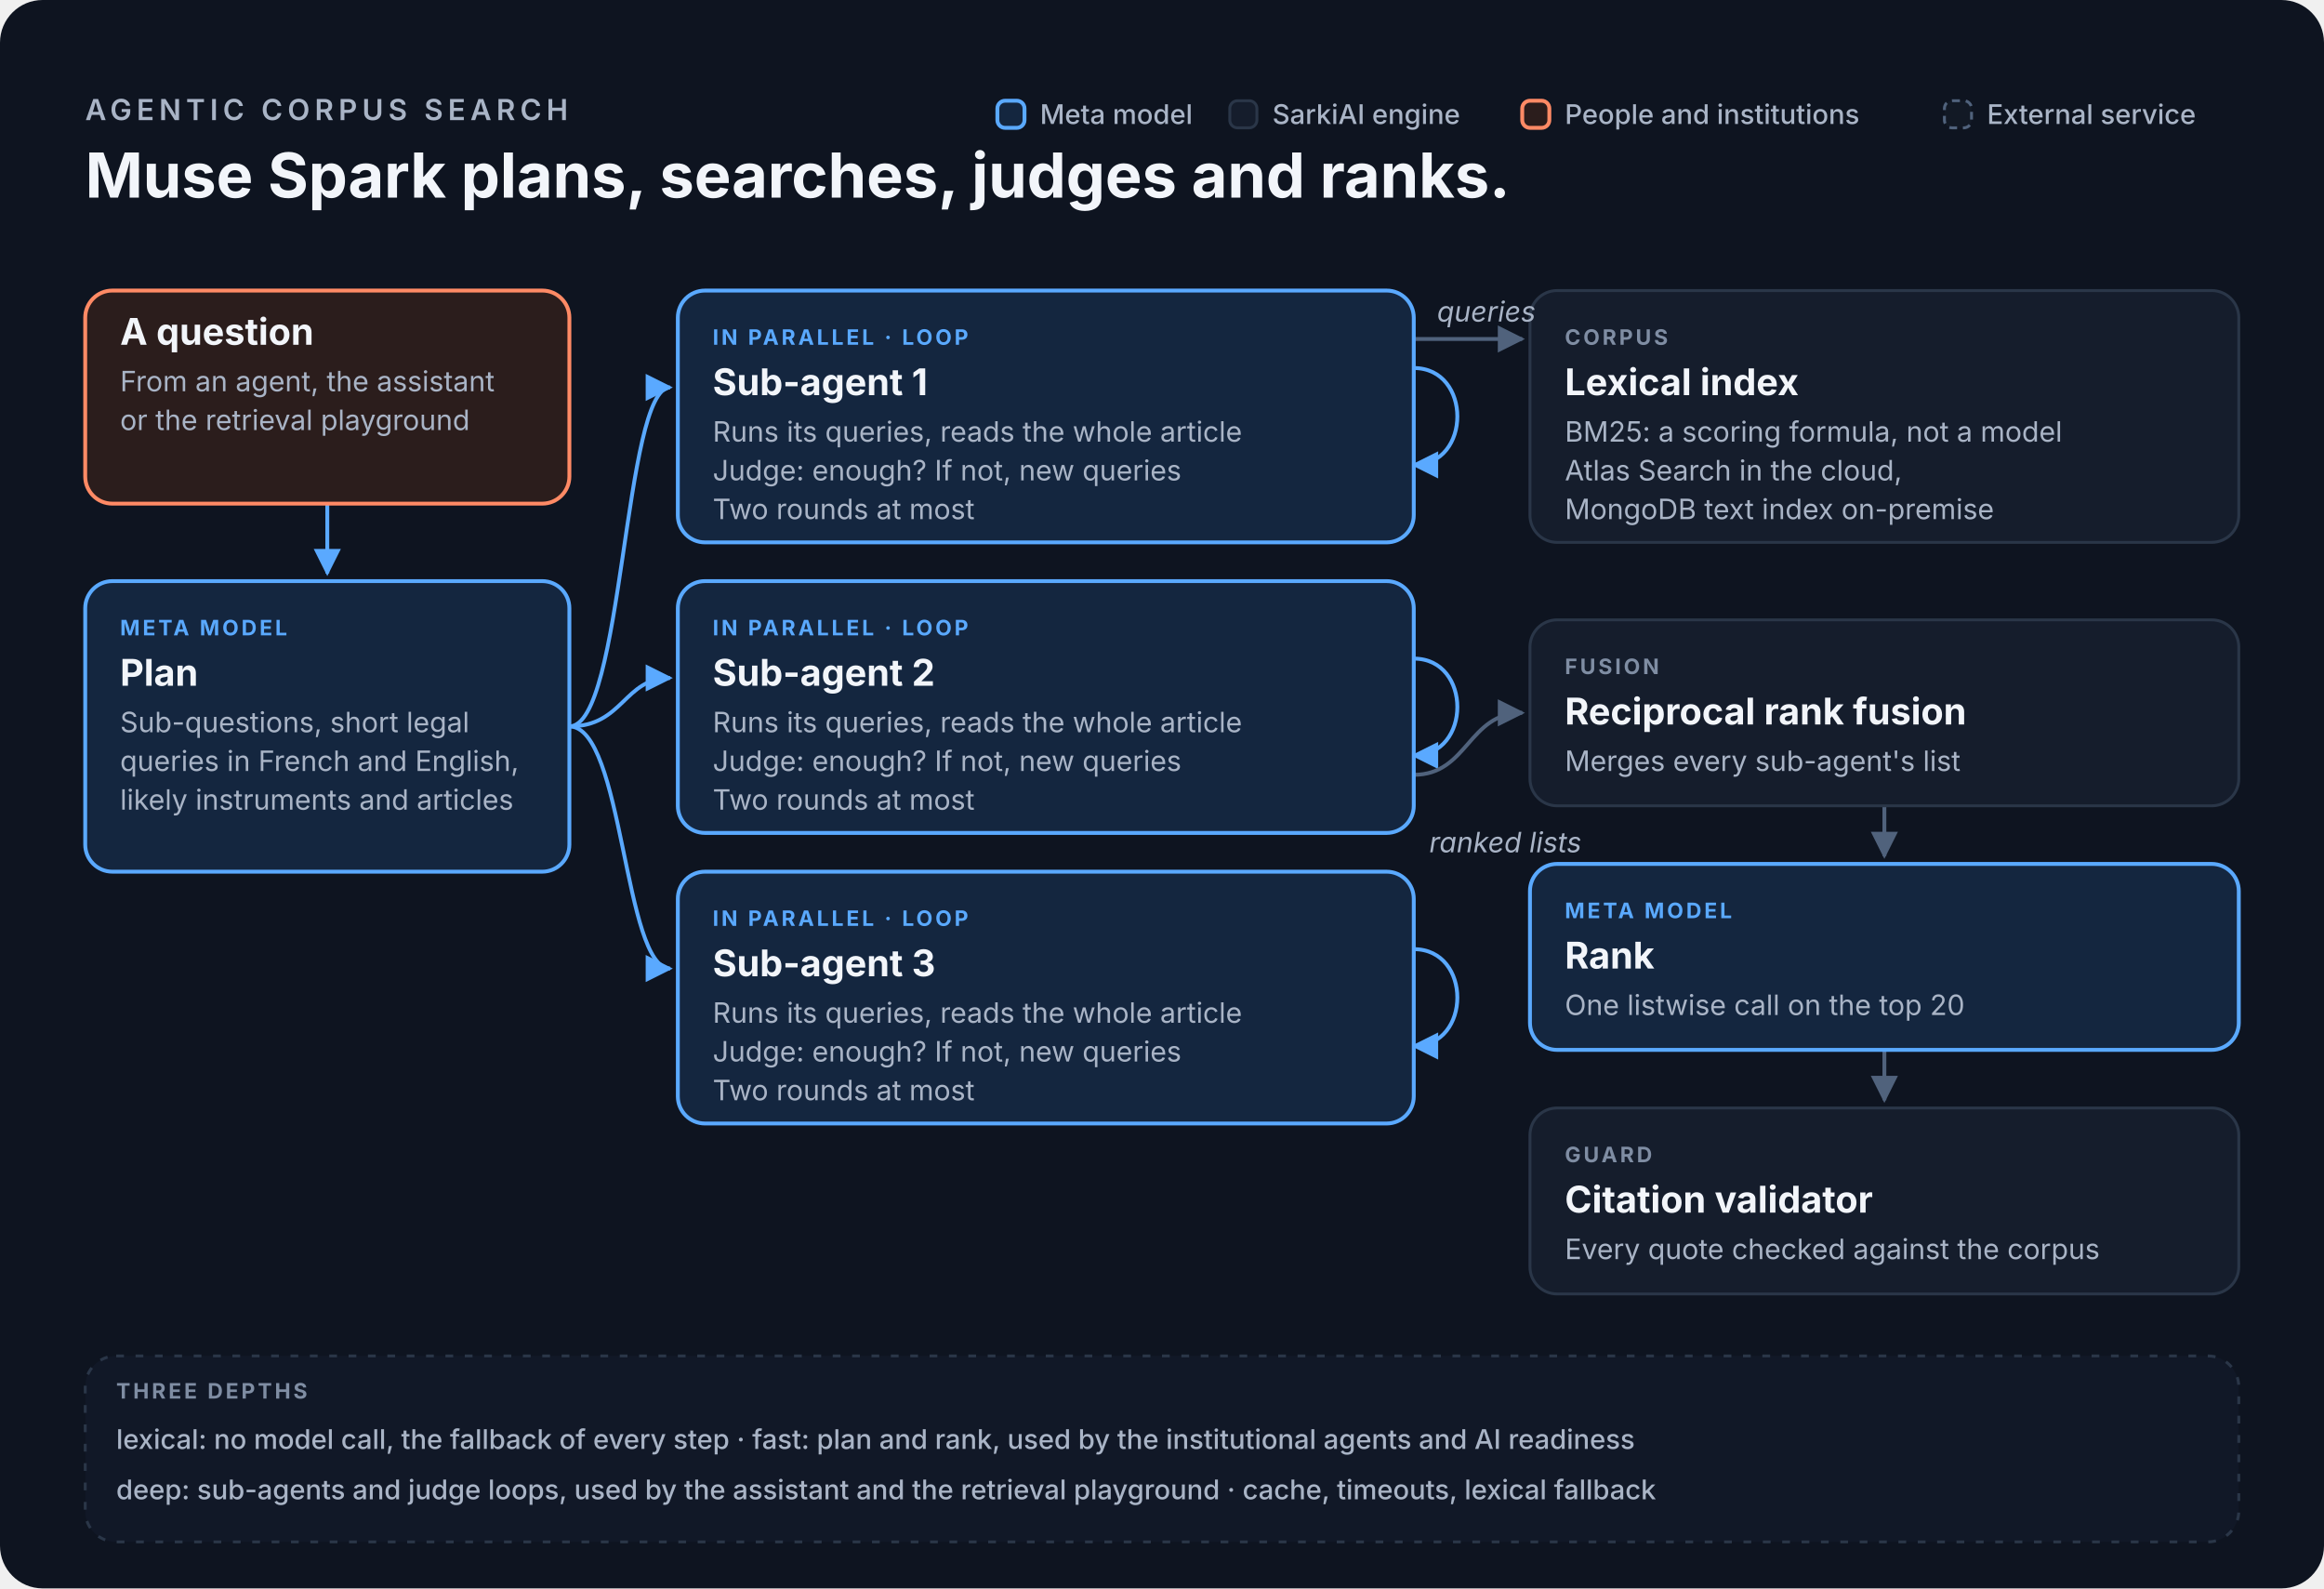
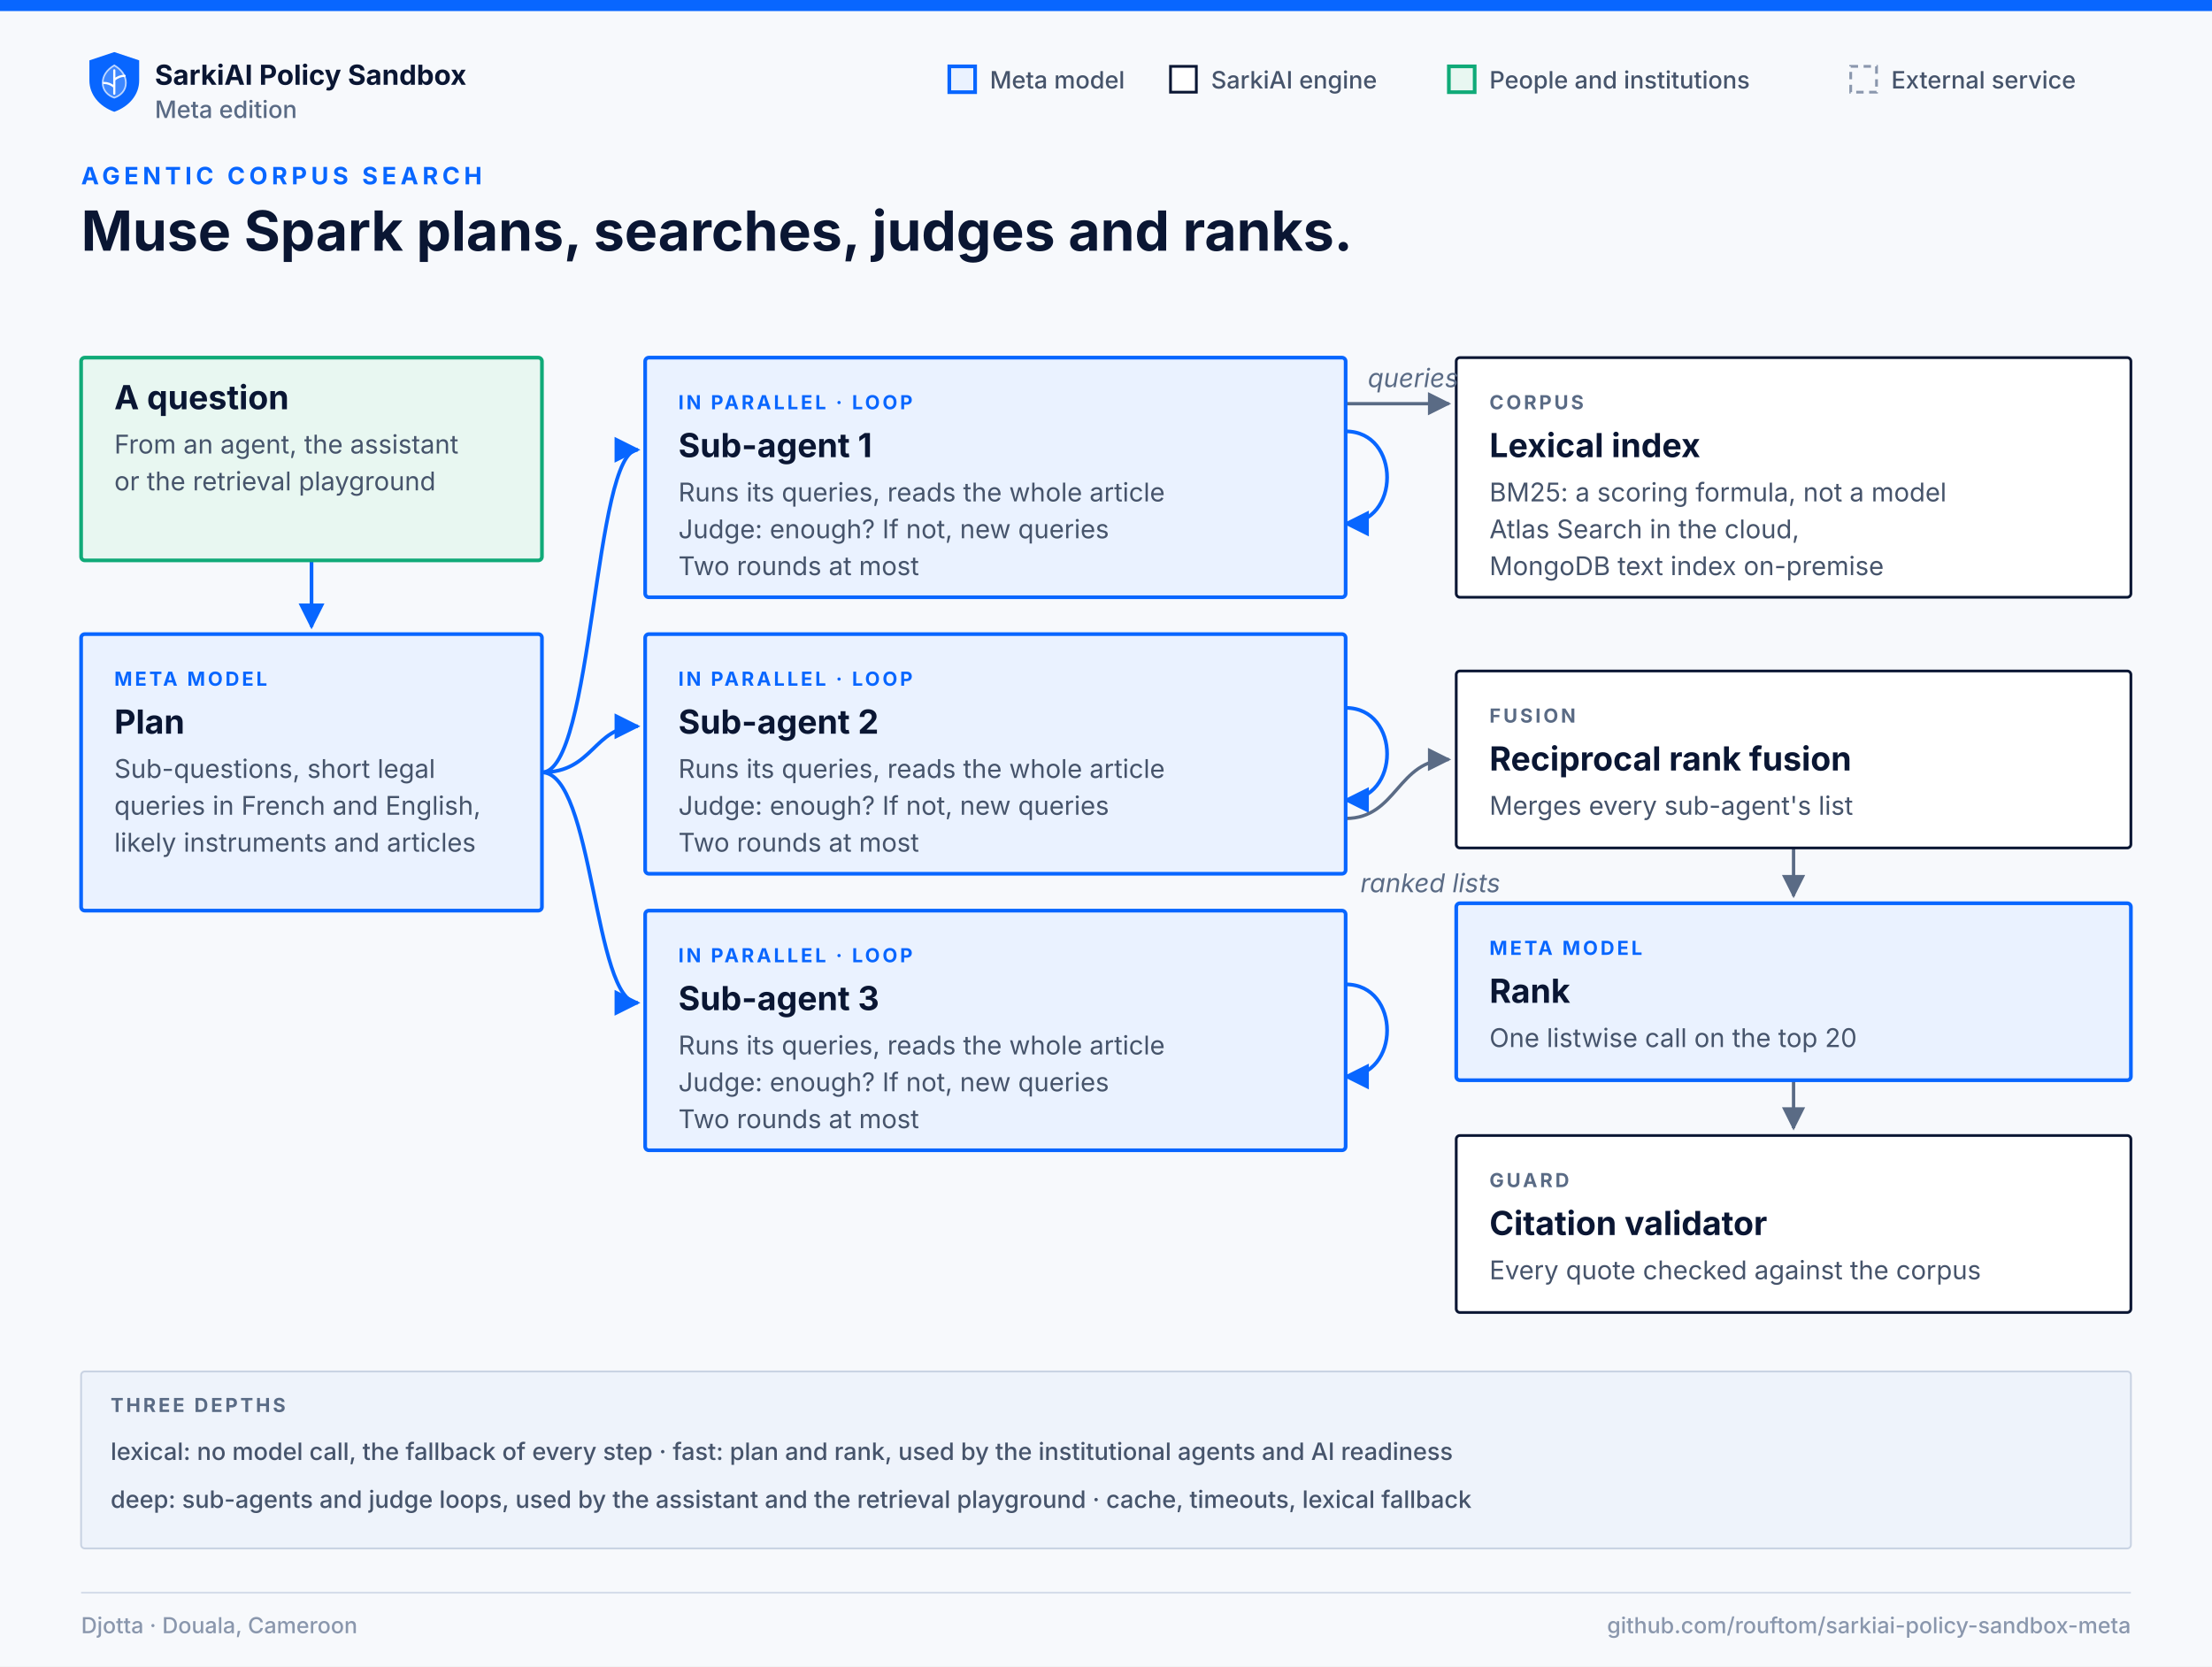
- <svg xmlns="http://www.w3.org/2000/svg" viewBox="0 0 1200 820" width="1200" height="820" role="img" aria-labelledby="t d">
+ <svg xmlns="http://www.w3.org/2000/svg" viewBox="0 0 1200 904" width="1200" height="904" role="img" aria-labelledby="t d">
  <defs>
    <marker id="a" viewBox="0 0 10 10" refX="9" refY="5" markerWidth="7" markerHeight="7" orient="auto-start-reverse">
-       <path d="M0 0 L10 5 L0 10 z" fill="#50627C" />
+       <path d="M0 0 L10 5 L0 10 z" fill="#5A6B85" />
    </marker>
    <marker id="am" viewBox="0 0 10 10" refX="9" refY="5" markerWidth="7" markerHeight="7" orient="auto-start-reverse">
-       <path d="M0 0 L10 5 L0 10 z" fill="#5AA9FF" />
+       <path d="M0 0 L10 5 L0 10 z" fill="#0866FF" />
    </marker>
  </defs>
  <style>
- .kicker{font:600 15px 'Inter','Segoe UI',Roboto,Helvetica,Arial,sans-serif;letter-spacing:2.5px;fill:#A9B4C6}
- .head{font:700 32px 'Inter','Segoe UI',Roboto,Helvetica,Arial,sans-serif;fill:#F2F5FA}
- .name{font:700 19px 'Inter','Segoe UI',Roboto,Helvetica,Arial,sans-serif;fill:#F2F5FA}
- .sub{font:400 14.5px 'Inter','Segoe UI',Roboto,Helvetica,Arial,sans-serif;fill:#A9B4C6}
- .note{font:italic 400 14.5px 'Inter','Segoe UI',Roboto,Helvetica,Arial,sans-serif;fill:#A9B4C6}
- .tag{font:700 11px 'Inter','Segoe UI',Roboto,Helvetica,Arial,sans-serif;letter-spacing:1.4px;fill:#5AA9FF}
- .tagh{font:700 11px 'Inter','Segoe UI',Roboto,Helvetica,Arial,sans-serif;letter-spacing:1.4px;fill:#FF8A65}
- .tags{font:700 11px 'Inter','Segoe UI',Roboto,Helvetica,Arial,sans-serif;letter-spacing:1.4px;fill:#7F8DA3}
- .legend{font:500 14px 'Inter','Segoe UI',Roboto,Helvetica,Arial,sans-serif;fill:#A9B4C6}
- .flow{fill:none;stroke:#50627C;stroke-width:2}
- .dash{fill:none;stroke:#50627C;stroke-width:2;stroke-dasharray:6 6}
- .metaflow{fill:none;stroke:#5AA9FF;stroke-width:2}
- .band{fill:#111827;stroke:#2A3648;stroke-width:1.5;stroke-dasharray:4 6}
+ .brand{font:700 15px 'Montserrat','Inter','Segoe UI',Roboto,Helvetica,Arial,sans-serif;fill:#0A1633}
+ .edition{font:500 13px 'Inter','Segoe UI',Roboto,Helvetica,Arial,sans-serif;fill:#5A6B85}
+ .kicker{font:700 13px 'Inter','Segoe UI',Roboto,Helvetica,Arial,sans-serif;letter-spacing:2.2px;fill:#0866FF}
+ .head{font:700 30px 'Montserrat','Inter','Segoe UI',Roboto,Helvetica,Arial,sans-serif;fill:#0A1633}
+ .name{font:700 18px 'Inter','Segoe UI',Roboto,Helvetica,Arial,sans-serif;fill:#0A1633}
+ .sub{font:400 14px 'Inter','Segoe UI',Roboto,Helvetica,Arial,sans-serif;fill:#46546B}
+ .note{font:italic 400 14px 'Inter','Segoe UI',Roboto,Helvetica,Arial,sans-serif;fill:#5A6B85}
+ .tag{font:700 10.5px 'Inter','Segoe UI',Roboto,Helvetica,Arial,sans-serif;letter-spacing:1.4px;fill:#0866FF}
+ .tagh{font:700 10.5px 'Inter','Segoe UI',Roboto,Helvetica,Arial,sans-serif;letter-spacing:1.4px;fill:#0B8A62}
+ .tags{font:700 10.5px 'Inter','Segoe UI',Roboto,Helvetica,Arial,sans-serif;letter-spacing:1.4px;fill:#5A6B85}
+ .legend{font:500 13px 'Inter','Segoe UI',Roboto,Helvetica,Arial,sans-serif;fill:#46546B}
+ .foot{font:500 12px 'Inter','Segoe UI',Roboto,Helvetica,Arial,sans-serif;fill:#8A97AD}
+ .flow{fill:none;stroke:#5A6B85;stroke-width:1.8}
+ .dash{fill:none;stroke:#5A6B85;stroke-width:1.8;stroke-dasharray:6 5}
+ .metaflow{fill:none;stroke:#0866FF;stroke-width:2}
+ .band{fill:#EEF3FB;stroke:#C9D3E3;stroke-width:1}
</style>
-   <rect width="1200" height="820" rx="22" fill="#0E1420" />
-   <text class="kicker" x="44" y="62">AGENTIC CORPUS SEARCH</text>
-   <text class="head" x="44" y="102">Muse Spark plans, searches, judges and ranks.</text>
-   <path class="metaflow" d="M730 190 C 760 190, 760 240, 730 240" marker-end="url(#am)" />
-   <path class="metaflow" d="M730 340 C 760 340, 760 390, 730 390" marker-end="url(#am)" />
-   <path class="metaflow" d="M730 490 C 760 490, 760 540, 730 540" marker-end="url(#am)" />
-   <path class="metaflow" d="M169 260 V296" marker-end="url(#am)" />
-   <path class="metaflow" d="M294 375 C 322 375, 322 200, 346 200" marker-end="url(#am)" />
-   <path class="metaflow" d="M294 375 C 322 375, 322 350, 346 350" marker-end="url(#am)" />
-   <path class="metaflow" d="M294 375 C 322 375, 322 500, 346 500" marker-end="url(#am)" />
-   <path class="flow" d="M730 175 H786" marker-end="url(#a)" />
-   <path class="flow" d="M730 400 C 758 400, 758 368, 786 368" marker-end="url(#a)" />
-   <path class="flow" d="M973 416 V442" marker-end="url(#a)" />
-   <path class="flow" d="M973 542 V568" marker-end="url(#a)" />
-   <rect class="band" x="44" y="700" width="1112" height="96" rx="16" />
-   <rect x="1004" y="52" width="14" height="14" rx="4" fill="#121925" stroke="#50627C" stroke-width="1.5" stroke-dasharray="4 3" />
-   <text class="legend" x="1026" y="64">External service</text>
-   <rect x="786" y="52" width="14" height="14" rx="4" fill="#2B1D1C" stroke="#FF8A65" stroke-width="2" />
-   <text class="legend" x="808" y="64">People and institutions</text>
-   <rect x="635" y="52" width="14" height="14" rx="4" fill="#151D2C" stroke="#2A3648" stroke-width="1.5" />
-   <text class="legend" x="657" y="64">SarkiAI engine</text>
-   <rect x="515" y="52" width="14" height="14" rx="4" fill="#14263F" stroke="#5AA9FF" stroke-width="2" />
-   <text class="legend" x="537" y="64">Meta model</text>
-   <rect x="44" y="150" width="250" height="110" rx="14" fill="#2B1D1C" stroke="#FF8A65" stroke-width="2" />
-   <text class="name" x="62" y="178">A question</text>
-   <text class="sub" x="62" y="202">From an agent, the assistant</text>
-   <text class="sub" x="62" y="222">or the retrieval playground</text>
-   <rect x="44" y="300" width="250" height="150" rx="14" fill="#14263F" stroke="#5AA9FF" stroke-width="2" />
-   <text class="tag" x="62" y="328">META MODEL</text>
-   <text class="name" x="62" y="354">Plan</text>
-   <text class="sub" x="62" y="378">Sub-questions, short legal</text>
-   <text class="sub" x="62" y="398">queries in French and English,</text>
-   <text class="sub" x="62" y="418">likely instruments and articles</text>
-   <rect x="350" y="150" width="380" height="130" rx="14" fill="#14263F" stroke="#5AA9FF" stroke-width="2" />
-   <text class="tag" x="368" y="178">IN PARALLEL · LOOP</text>
-   <text class="name" x="368" y="204">Sub-agent 1</text>
-   <text class="sub" x="368" y="228">Runs its queries, reads the whole article</text>
-   <text class="sub" x="368" y="248">Judge: enough? If not, new queries</text>
-   <text class="sub" x="368" y="268">Two rounds at most</text>
-   <rect x="350" y="300" width="380" height="130" rx="14" fill="#14263F" stroke="#5AA9FF" stroke-width="2" />
-   <text class="tag" x="368" y="328">IN PARALLEL · LOOP</text>
-   <text class="name" x="368" y="354">Sub-agent 2</text>
-   <text class="sub" x="368" y="378">Runs its queries, reads the whole article</text>
-   <text class="sub" x="368" y="398">Judge: enough? If not, new queries</text>
-   <text class="sub" x="368" y="418">Two rounds at most</text>
-   <rect x="350" y="450" width="380" height="130" rx="14" fill="#14263F" stroke="#5AA9FF" stroke-width="2" />
-   <text class="tag" x="368" y="478">IN PARALLEL · LOOP</text>
-   <text class="name" x="368" y="504">Sub-agent 3</text>
-   <text class="sub" x="368" y="528">Runs its queries, reads the whole article</text>
-   <text class="sub" x="368" y="548">Judge: enough? If not, new queries</text>
-   <text class="sub" x="368" y="568">Two rounds at most</text>
-   <rect x="790" y="150" width="366" height="130" rx="14" fill="#151D2C" stroke="#2A3648" stroke-width="1.5" />
-   <text class="tags" x="808" y="178">CORPUS</text>
-   <text class="name" x="808" y="204">Lexical index</text>
-   <text class="sub" x="808" y="228">BM25: a scoring formula, not a model</text>
-   <text class="sub" x="808" y="248">Atlas Search in the cloud,</text>
-   <text class="sub" x="808" y="268">MongoDB text index on-premise</text>
-   <rect x="790" y="320" width="366" height="96" rx="14" fill="#151D2C" stroke="#2A3648" stroke-width="1.5" />
-   <text class="tags" x="808" y="348">FUSION</text>
-   <text class="name" x="808" y="374">Reciprocal rank fusion</text>
-   <text class="sub" x="808" y="398">Merges every sub-agent's list</text>
-   <rect x="790" y="446" width="366" height="96" rx="14" fill="#14263F" stroke="#5AA9FF" stroke-width="2" />
-   <text class="tag" x="808" y="474">META MODEL</text>
-   <text class="name" x="808" y="500">Rank</text>
-   <text class="sub" x="808" y="524">One listwise call on the top 20</text>
-   <rect x="790" y="572" width="366" height="96" rx="14" fill="#151D2C" stroke="#2A3648" stroke-width="1.5" />
-   <text class="tags" x="808" y="600">GUARD</text>
-   <text class="name" x="808" y="626">Citation validator</text>
-   <text class="sub" x="808" y="650">Every quote checked against the corpus</text>
-   <text class="note" x="742" y="166" text-anchor="start">queries</text>
-   <text class="note" x="738" y="440" text-anchor="start">ranked lists</text>
-   <text class="tags" x="60" y="722">THREE DEPTHS</text>
-   <text class="legend" x="60" y="748" text-anchor="start">lexical: no model call, the fallback of every step    ·    fast: plan and rank, used by the institutional agents and AI readiness</text>
-   <text class="legend" x="60" y="774" text-anchor="start">deep: sub-agents and judge loops, used by the assistant and the retrieval playground    ·    cache, timeouts, lexical fallback</text>
+   <rect width="1200" height="904" fill="#F7F9FC" />
+   <rect x="0" y="0" width="1200" height="6" fill="#0866FF" />
+   <g transform="translate(44,26) scale(0.9)">
+     <path d="M20 2.5 35 7.5v12.2c0 8.4-6 15.6-15 18.8-9-3.2-15-10.4-15-18.8V7.5L20 2.5Z" fill="#0866FF" />
+     <path d="M20 10.5c4.6 2.7 7 6.4 7 10.6 0 4.5-3.1 7.6-7 8.9-3.9-1.3-7-4.4-7-8.9 0-4.2 2.4-7.9 7-10.6Z" fill="#FFFFFF" fill-opacity="0.22" stroke="#FFFFFF" stroke-opacity="0.7" stroke-width="1" />
+     <path d="M20 13.5v14.1M20 19.2c1.9-1.6 4-2.4 6.2-2.4M20 23.5c-1.9-1.6-4-2.4-6.2-2.4" stroke="#FFFFFF" stroke-width="1.3" stroke-linecap="round" fill="none" />
+   </g>
+   <text class="brand" x="84" y="46">SarkiAI Policy Sandbox</text>
+   <text class="edition" x="84" y="64">Meta edition</text>
+   <text class="kicker" x="44" y="100">AGENTIC CORPUS SEARCH</text>
+   <text class="head" x="44" y="136">Muse Spark plans, searches, judges and ranks.</text>
+   <line x1="44" y1="864" x2="1156" y2="864" stroke="#D5DDEA" stroke-width="1" />
+   <text class="foot" x="44" y="886">Djotta · Douala, Cameroon</text>
+   <text class="foot" x="1156" y="886" text-anchor="end">github.com/rouftom/sarkiai-policy-sandbox-meta</text>
+   <rect x="1004" y="36" width="14" height="14" fill="#F7F9FC" stroke="#8A97AD" stroke-width="1.5" stroke-dasharray="4 3" />
+   <text class="legend" x="1026" y="48">External service</text>
+   <rect x="786" y="36" width="14" height="14" fill="#E8F7F1" stroke="#10AA78" stroke-width="2" />
+   <text class="legend" x="808" y="48">People and institutions</text>
+   <rect x="635" y="36" width="14" height="14" fill="#FFFFFF" stroke="#0A1633" stroke-width="1.5" />
+   <text class="legend" x="657" y="48">SarkiAI engine</text>
+   <rect x="515" y="36" width="14" height="14" fill="#EAF2FF" stroke="#0866FF" stroke-width="2" />
+   <text class="legend" x="537" y="48">Meta model</text>
+   <g transform="translate(0,44)">
+     <path class="metaflow" d="M730 190 C 760 190, 760 240, 730 240" marker-end="url(#am)" />
+     <path class="metaflow" d="M730 340 C 760 340, 760 390, 730 390" marker-end="url(#am)" />
+     <path class="metaflow" d="M730 490 C 760 490, 760 540, 730 540" marker-end="url(#am)" />
+     <path class="metaflow" d="M169 260 V296" marker-end="url(#am)" />
+     <path class="metaflow" d="M294 375 C 322 375, 322 200, 346 200" marker-end="url(#am)" />
+     <path class="metaflow" d="M294 375 C 322 375, 322 350, 346 350" marker-end="url(#am)" />
+     <path class="metaflow" d="M294 375 C 322 375, 322 500, 346 500" marker-end="url(#am)" />
+     <path class="flow" d="M730 175 H786" marker-end="url(#a)" />
+     <path class="flow" d="M730 400 C 758 400, 758 368, 786 368" marker-end="url(#a)" />
+     <path class="flow" d="M973 416 V442" marker-end="url(#a)" />
+     <path class="flow" d="M973 542 V568" marker-end="url(#a)" />
+     <rect class="band" x="44" y="700" width="1112" height="96" rx="2" />
+     <rect x="44" y="150" width="250" height="110" rx="2" fill="#E8F7F1" stroke="#10AA78" stroke-width="2" />
+     <text class="name" x="62" y="178">A question</text>
+     <text class="sub" x="62" y="202">From an agent, the assistant</text>
+     <text class="sub" x="62" y="222">or the retrieval playground</text>
+     <rect x="44" y="300" width="250" height="150" rx="2" fill="#EAF2FF" stroke="#0866FF" stroke-width="2" />
+     <text class="tag" x="62" y="328">META MODEL</text>
+     <text class="name" x="62" y="354">Plan</text>
+     <text class="sub" x="62" y="378">Sub-questions, short legal</text>
+     <text class="sub" x="62" y="398">queries in French and English,</text>
+     <text class="sub" x="62" y="418">likely instruments and articles</text>
+     <rect x="350" y="150" width="380" height="130" rx="2" fill="#EAF2FF" stroke="#0866FF" stroke-width="2" />
+     <text class="tag" x="368" y="178">IN PARALLEL · LOOP</text>
+     <text class="name" x="368" y="204">Sub-agent 1</text>
+     <text class="sub" x="368" y="228">Runs its queries, reads the whole article</text>
+     <text class="sub" x="368" y="248">Judge: enough? If not, new queries</text>
+     <text class="sub" x="368" y="268">Two rounds at most</text>
+     <rect x="350" y="300" width="380" height="130" rx="2" fill="#EAF2FF" stroke="#0866FF" stroke-width="2" />
+     <text class="tag" x="368" y="328">IN PARALLEL · LOOP</text>
+     <text class="name" x="368" y="354">Sub-agent 2</text>
+     <text class="sub" x="368" y="378">Runs its queries, reads the whole article</text>
+     <text class="sub" x="368" y="398">Judge: enough? If not, new queries</text>
+     <text class="sub" x="368" y="418">Two rounds at most</text>
+     <rect x="350" y="450" width="380" height="130" rx="2" fill="#EAF2FF" stroke="#0866FF" stroke-width="2" />
+     <text class="tag" x="368" y="478">IN PARALLEL · LOOP</text>
+     <text class="name" x="368" y="504">Sub-agent 3</text>
+     <text class="sub" x="368" y="528">Runs its queries, reads the whole article</text>
+     <text class="sub" x="368" y="548">Judge: enough? If not, new queries</text>
+     <text class="sub" x="368" y="568">Two rounds at most</text>
+     <rect x="790" y="150" width="366" height="130" rx="2" fill="#FFFFFF" stroke="#0A1633" stroke-width="1.5" />
+     <text class="tags" x="808" y="178">CORPUS</text>
+     <text class="name" x="808" y="204">Lexical index</text>
+     <text class="sub" x="808" y="228">BM25: a scoring formula, not a model</text>
+     <text class="sub" x="808" y="248">Atlas Search in the cloud,</text>
+     <text class="sub" x="808" y="268">MongoDB text index on-premise</text>
+     <rect x="790" y="320" width="366" height="96" rx="2" fill="#FFFFFF" stroke="#0A1633" stroke-width="1.5" />
+     <text class="tags" x="808" y="348">FUSION</text>
+     <text class="name" x="808" y="374">Reciprocal rank fusion</text>
+     <text class="sub" x="808" y="398">Merges every sub-agent's list</text>
+     <rect x="790" y="446" width="366" height="96" rx="2" fill="#EAF2FF" stroke="#0866FF" stroke-width="2" />
+     <text class="tag" x="808" y="474">META MODEL</text>
+     <text class="name" x="808" y="500">Rank</text>
+     <text class="sub" x="808" y="524">One listwise call on the top 20</text>
+     <rect x="790" y="572" width="366" height="96" rx="2" fill="#FFFFFF" stroke="#0A1633" stroke-width="1.5" />
+     <text class="tags" x="808" y="600">GUARD</text>
+     <text class="name" x="808" y="626">Citation validator</text>
+     <text class="sub" x="808" y="650">Every quote checked against the corpus</text>
+     <text class="note" x="742" y="166" text-anchor="start">queries</text>
+     <text class="note" x="738" y="440" text-anchor="start">ranked lists</text>
+     <text class="tags" x="60" y="722">THREE DEPTHS</text>
+     <text class="legend" x="60" y="748" text-anchor="start">lexical: no model call, the fallback of every step    ·    fast: plan and rank, used by the institutional agents and AI readiness</text>
+     <text class="legend" x="60" y="774" text-anchor="start">deep: sub-agents and judge loops, used by the assistant and the retrieval playground    ·    cache, timeouts, lexical fallback</text>
+   </g>
</svg>
